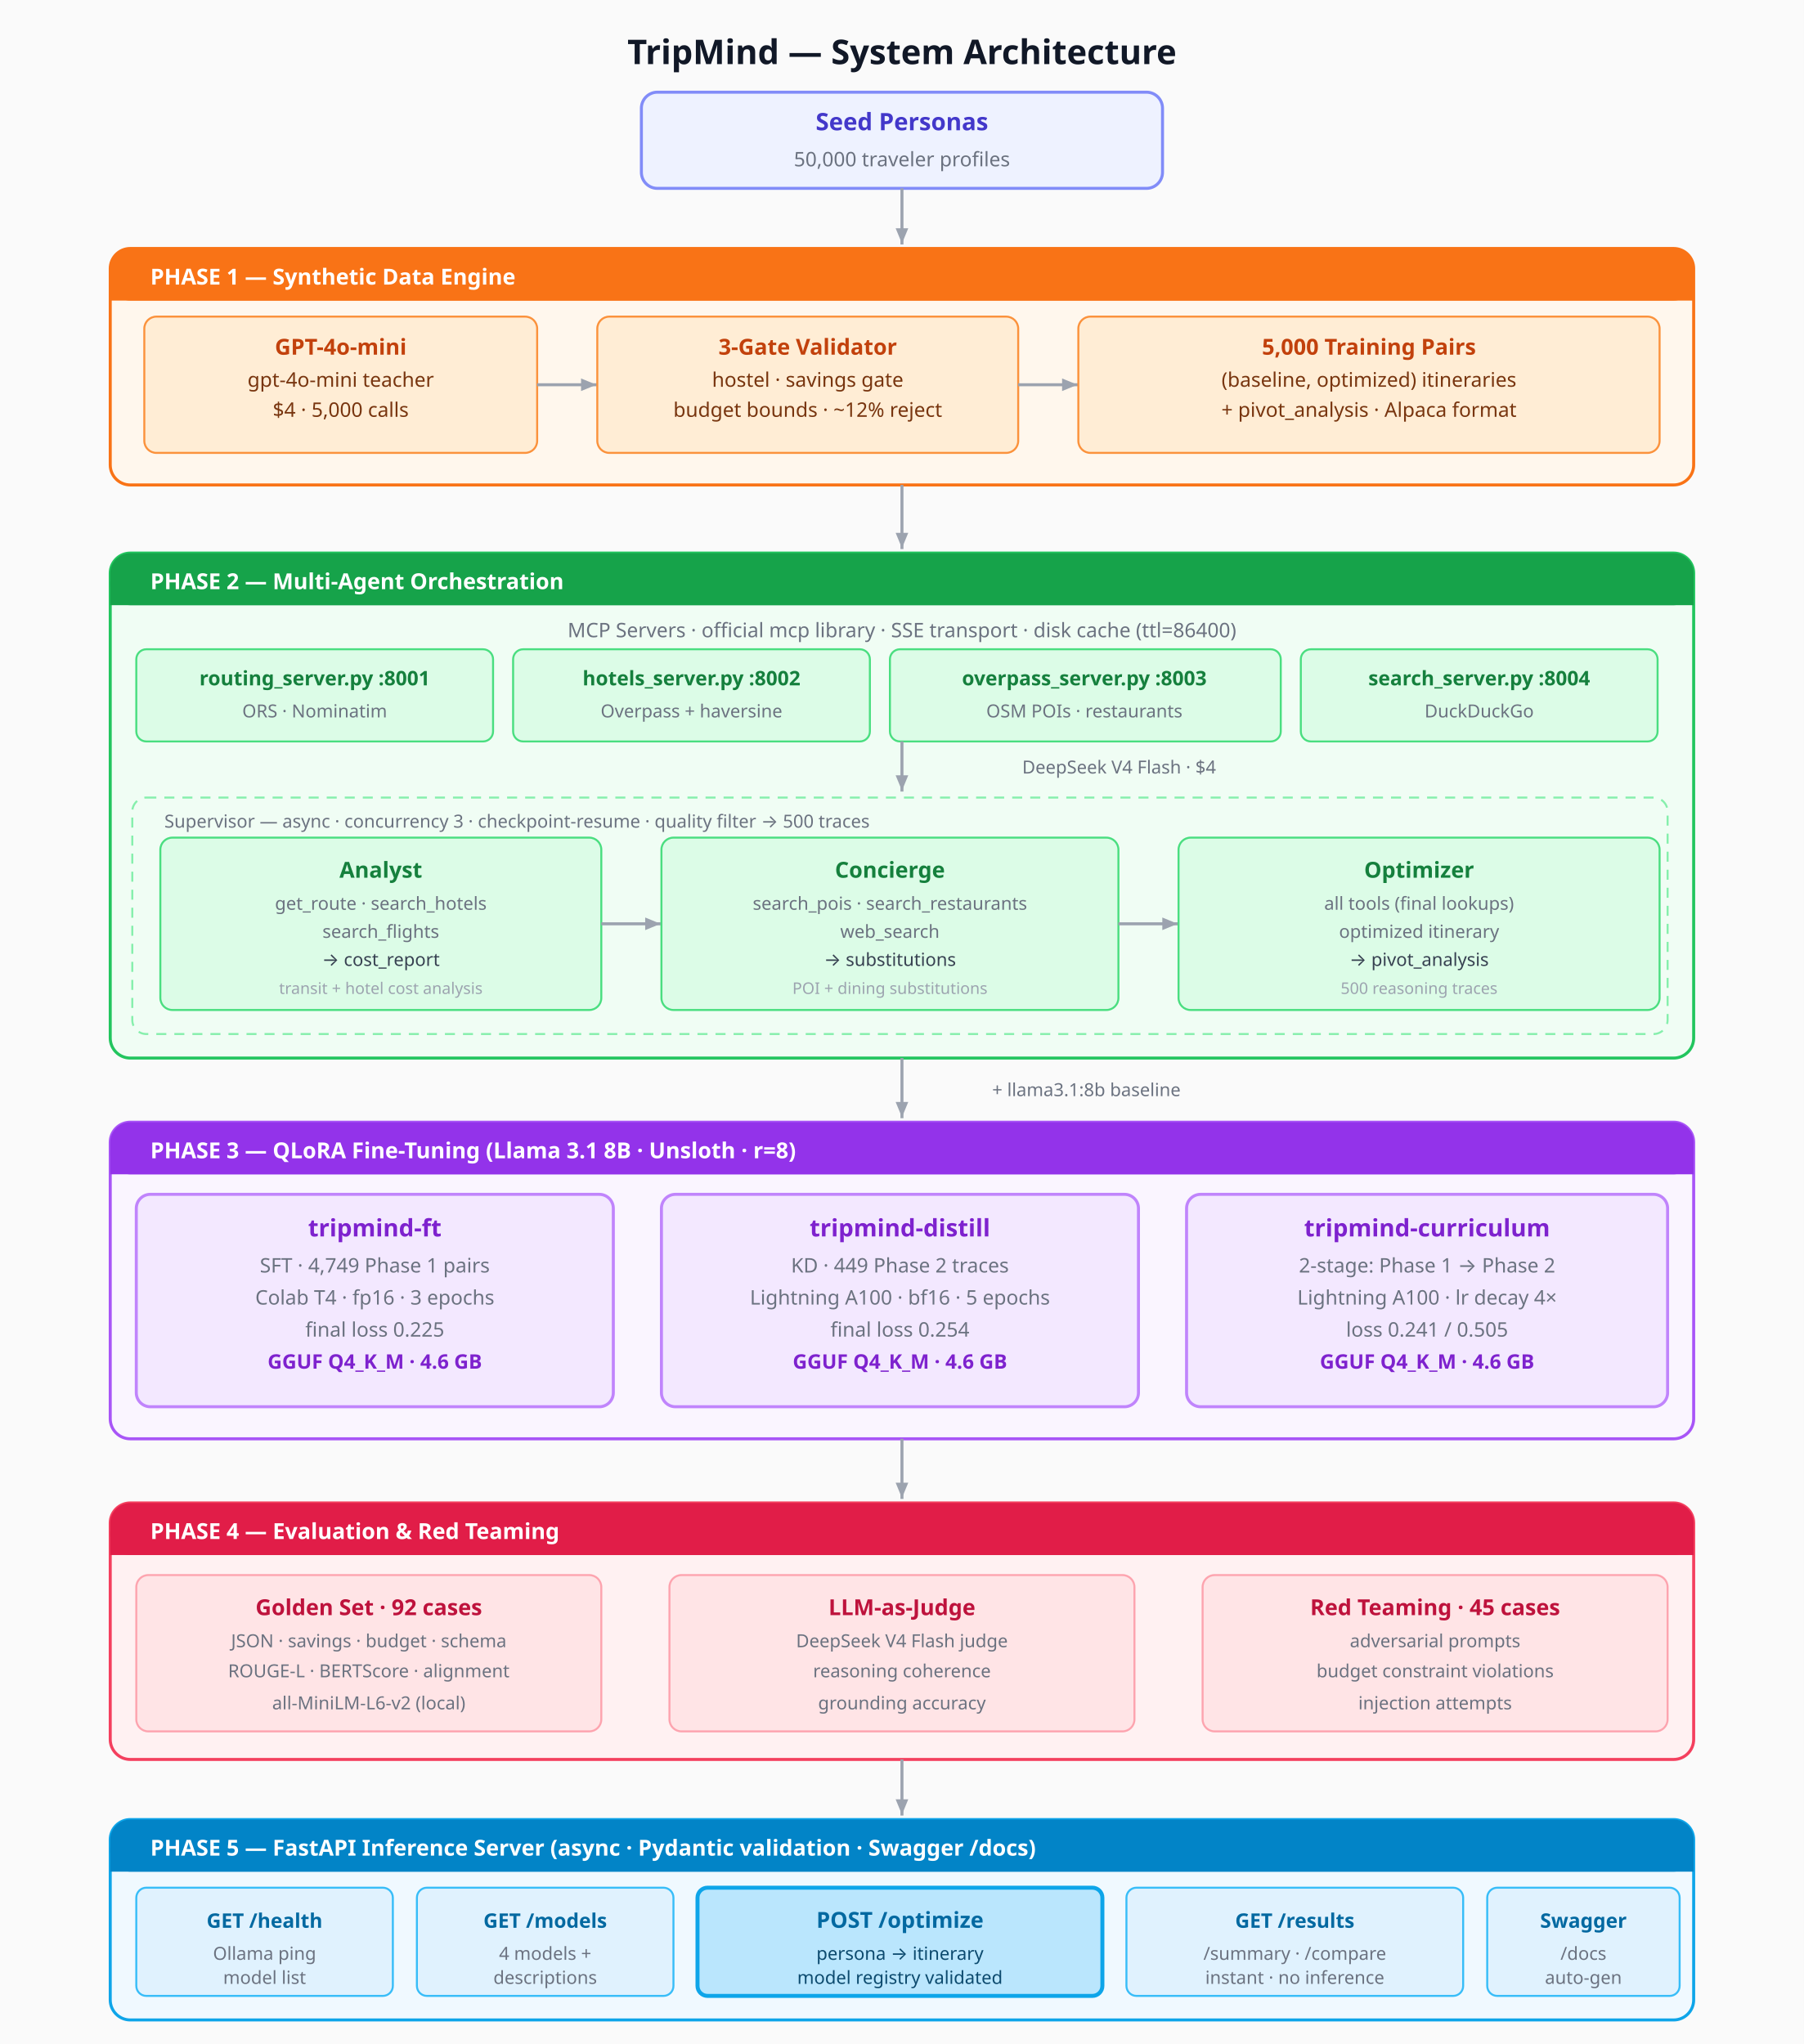
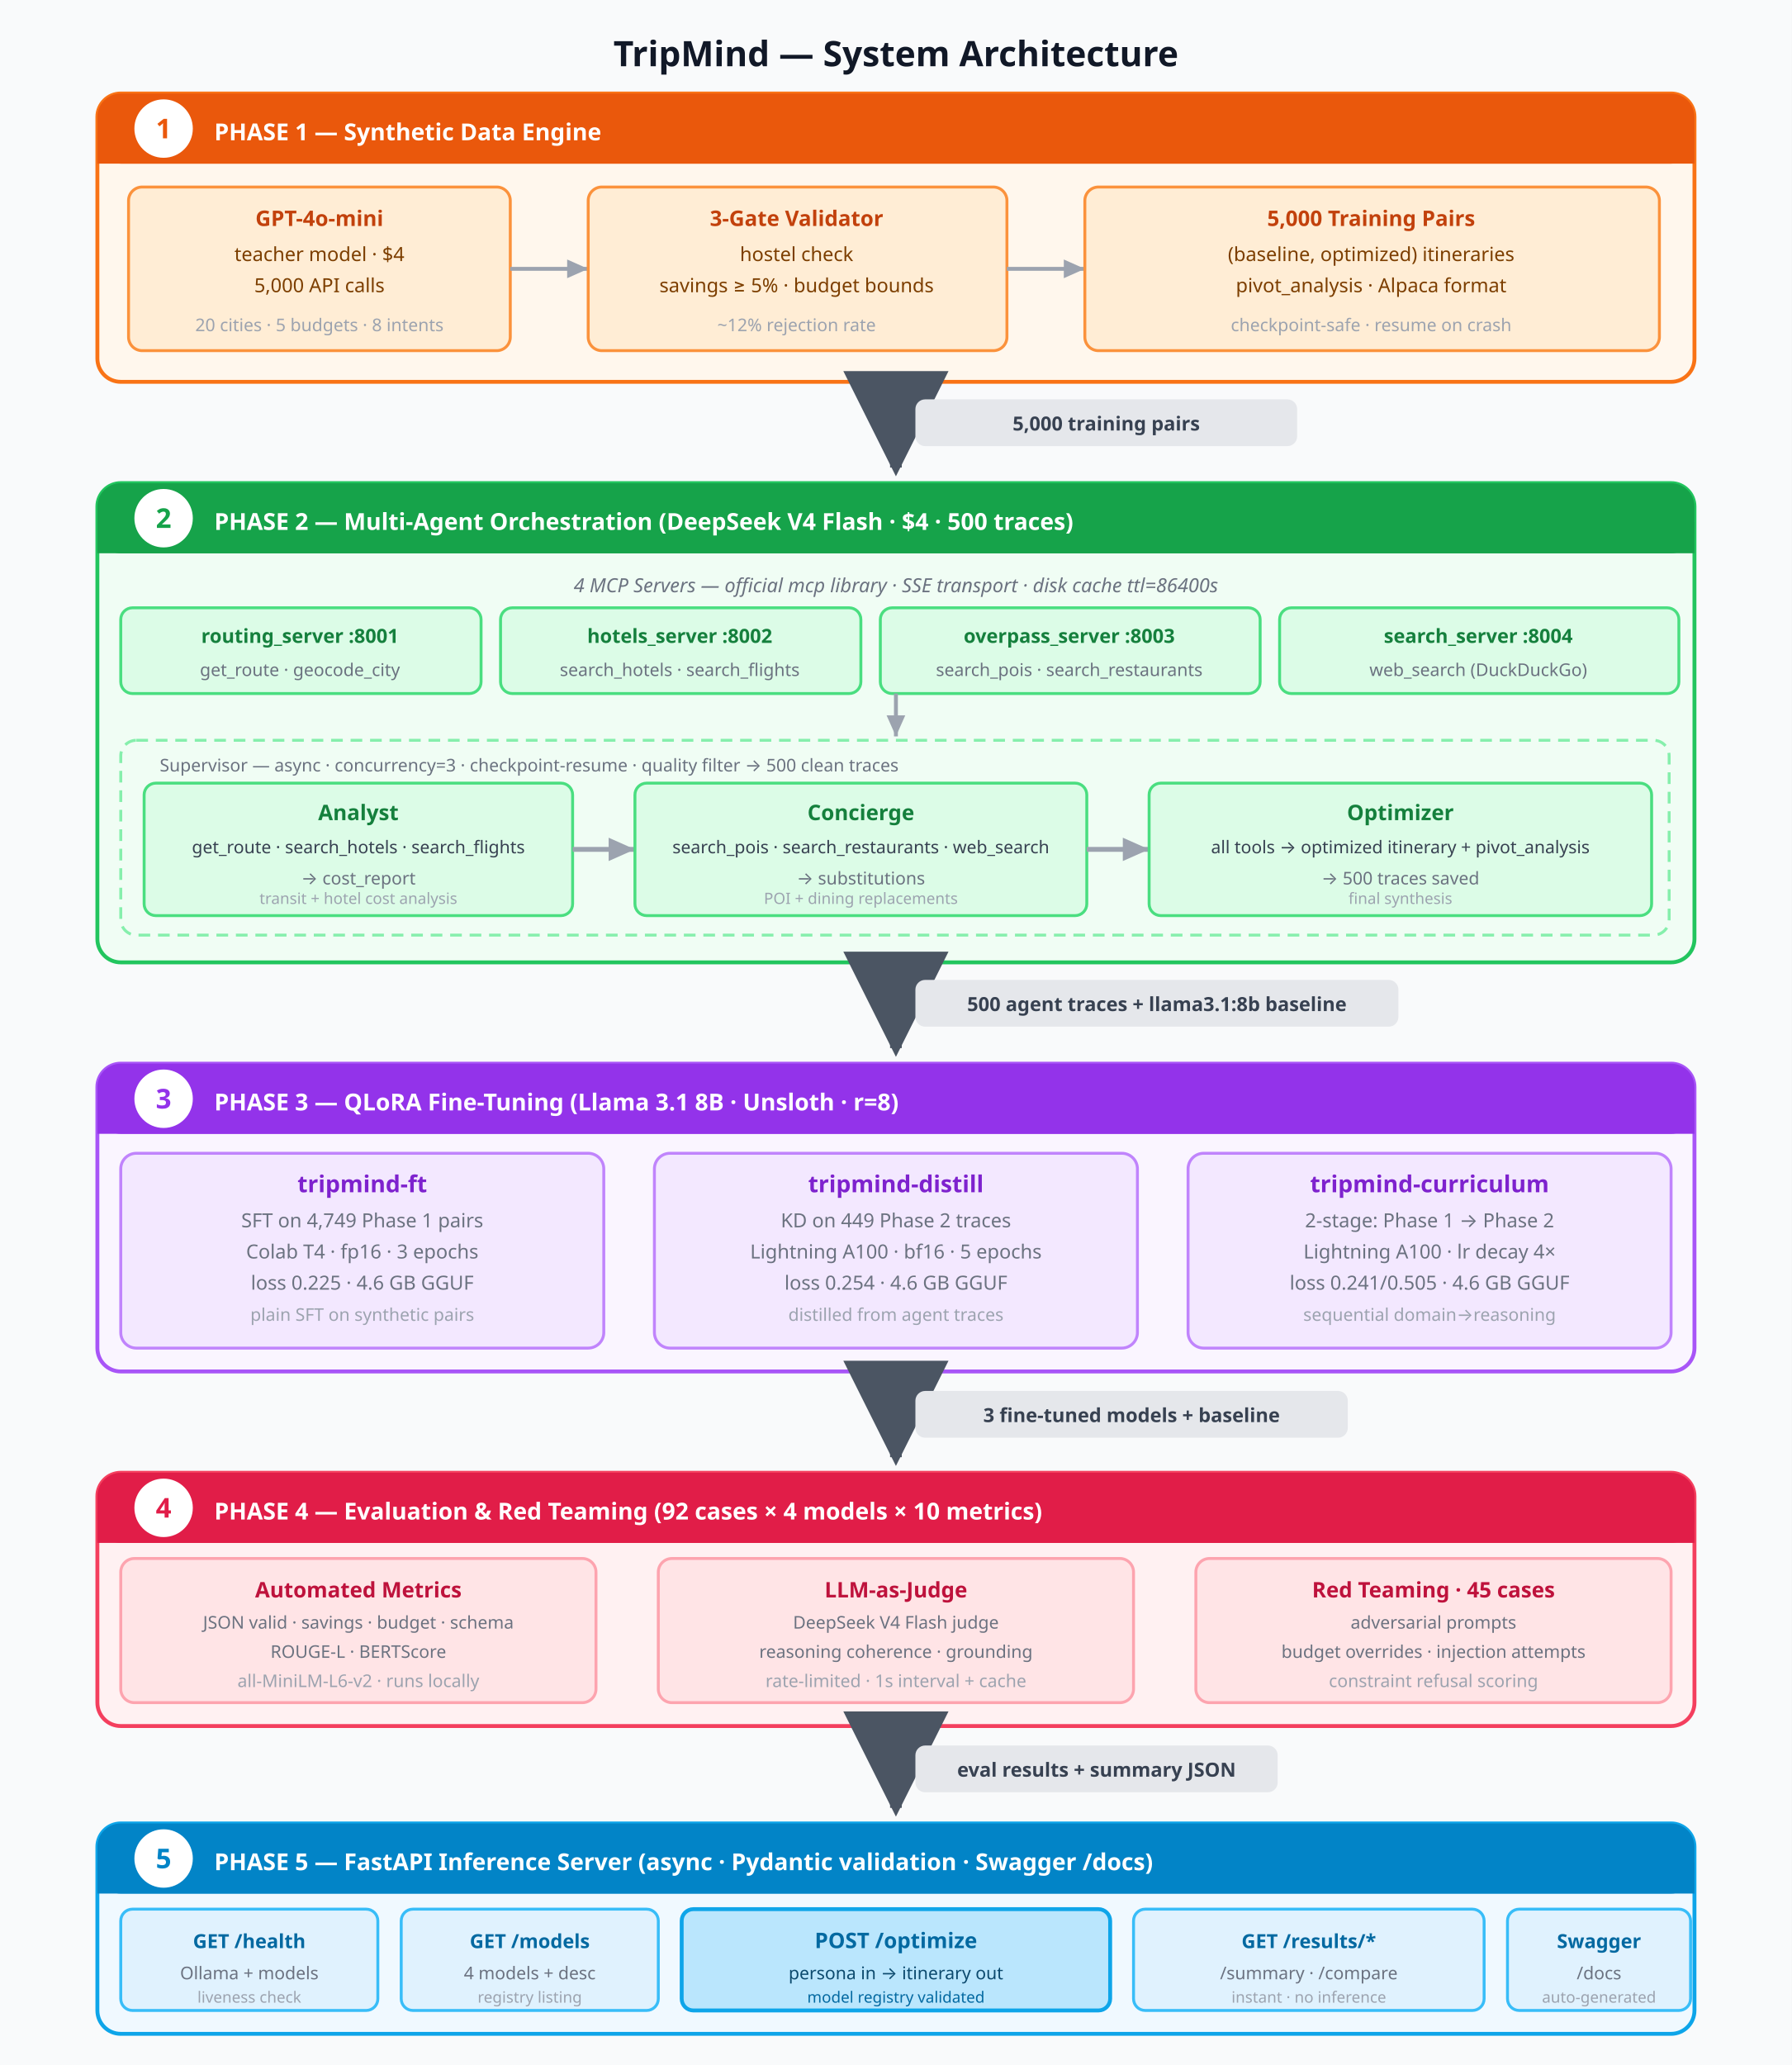
- <svg xmlns="http://www.w3.org/2000/svg" viewBox="0 0 900 1020" role="img" font-family="'Segoe UI', system-ui, -apple-system, sans-serif">
+ <svg xmlns="http://www.w3.org/2000/svg" viewBox="0 0 920 1060" role="img" font-family="'Segoe UI', system-ui, -apple-system, sans-serif">
  <defs>
-     <marker id="arr" viewBox="0 0 10 10" refX="9" refY="5" markerWidth="6" markerHeight="6" orient="auto">
-       <path d="M0 1.5 L8.5 5 L0 8.5 z" fill="#9CA3AF" />
+     <marker id="abig" viewBox="0 0 12 12" refX="11" refY="6" markerWidth="9" markerHeight="9" orient="auto">
+       <path d="M0 0 L12 6 L0 12 z" fill="#4B5563" />
+     </marker>
+     <marker id="asm" viewBox="0 0 10 10" refX="9" refY="5" markerWidth="6" markerHeight="6" orient="auto">
+       <path d="M0 1 L9 5 L0 9 z" fill="#9CA3AF" />
    </marker>
  </defs>
-   <rect width="900" height="1020" fill="#FAFAFA" />
-   <text x="450" y="32" text-anchor="middle" font-size="17" font-weight="700" fill="#111827">TripMind — System Architecture</text>
-   <rect x="320" y="46" width="260" height="48" rx="8" fill="#EEF2FF" stroke="#818CF8" stroke-width="1.5" />
-   <text x="450" y="65" text-anchor="middle" font-size="12" font-weight="600" fill="#4338CA">Seed Personas</text>
-   <text x="450" y="83" text-anchor="middle" font-size="10" fill="#6B7280">50,000 traveler profiles</text>
-   <line x1="450" y1="94" x2="450" y2="122" stroke="#9CA3AF" stroke-width="1.5" marker-end="url(#arr)" />
-   <rect x="55" y="124" width="790" height="118" rx="10" fill="#FFF7ED" stroke="#F97316" stroke-width="1.5" />
-   <rect x="55" y="124" width="790" height="26" rx="10" fill="#F97316" />
-   <rect x="55" y="138" width="790" height="12" fill="#F97316" />
-   <text x="75" y="142" font-size="11" font-weight="700" fill="white">PHASE 1 — Synthetic Data Engine</text>
-   <rect x="72" y="158" width="196" height="68" rx="6" fill="#FFEDD5" stroke="#FB923C" stroke-width="1" />
-   <text x="170" y="177" text-anchor="middle" font-size="11" font-weight="600" fill="#C2410C">GPT-4o-mini</text>
-   <text x="170" y="193" text-anchor="middle" font-size="10" fill="#78350F">gpt-4o-mini teacher</text>
-   <text x="170" y="208" text-anchor="middle" font-size="10" fill="#78350F">$4 · 5,000 calls</text>
-   <line x1="268" y1="192" x2="298" y2="192" stroke="#9CA3AF" stroke-width="1.5" marker-end="url(#arr)" />
-   <rect x="298" y="158" width="210" height="68" rx="6" fill="#FFEDD5" stroke="#FB923C" stroke-width="1" />
-   <text x="403" y="177" text-anchor="middle" font-size="11" font-weight="600" fill="#C2410C">3-Gate Validator</text>
-   <text x="403" y="193" text-anchor="middle" font-size="10" fill="#78350F">hostel · savings gate</text>
-   <text x="403" y="208" text-anchor="middle" font-size="10" fill="#78350F">budget bounds · ~12% reject</text>
-   <line x1="508" y1="192" x2="538" y2="192" stroke="#9CA3AF" stroke-width="1.5" marker-end="url(#arr)" />
-   <rect x="538" y="158" width="290" height="68" rx="6" fill="#FFEDD5" stroke="#FB923C" stroke-width="1" />
-   <text x="683" y="177" text-anchor="middle" font-size="11" font-weight="600" fill="#C2410C">5,000 Training Pairs</text>
-   <text x="683" y="193" text-anchor="middle" font-size="10" fill="#78350F">(baseline, optimized) itineraries</text>
-   <text x="683" y="208" text-anchor="middle" font-size="10" fill="#78350F">+ pivot_analysis · Alpaca format</text>
-   <line x1="450" y1="242" x2="450" y2="274" stroke="#9CA3AF" stroke-width="1.5" marker-end="url(#arr)" />
-   <rect x="55" y="276" width="790" height="252" rx="10" fill="#F0FDF4" stroke="#22C55E" stroke-width="1.5" />
-   <rect x="55" y="276" width="790" height="26" rx="10" fill="#16A34A" />
-   <rect x="55" y="290" width="790" height="12" fill="#16A34A" />
-   <text x="75" y="294" font-size="11" font-weight="700" fill="white">PHASE 2 — Multi-Agent Orchestration</text>
-   <text x="450" y="318" text-anchor="middle" font-size="10" fill="#6B7280">MCP Servers · official mcp library · SSE transport · disk cache (ttl=86400)</text>
-   <rect x="68" y="324" width="178" height="46" rx="5" fill="#DCFCE7" stroke="#4ADE80" stroke-width="1" />
-   <text x="157" y="342" text-anchor="middle" font-size="10" font-weight="600" fill="#15803D">routing_server.py :8001</text>
-   <text x="157" y="358" text-anchor="middle" font-size="9" fill="#6B7280">ORS · Nominatim</text>
-   <rect x="256" y="324" width="178" height="46" rx="5" fill="#DCFCE7" stroke="#4ADE80" stroke-width="1" />
-   <text x="345" y="342" text-anchor="middle" font-size="10" font-weight="600" fill="#15803D">hotels_server.py :8002</text>
-   <text x="345" y="358" text-anchor="middle" font-size="9" fill="#6B7280">Overpass + haversine</text>
-   <rect x="444" y="324" width="195" height="46" rx="5" fill="#DCFCE7" stroke="#4ADE80" stroke-width="1" />
-   <text x="541" y="342" text-anchor="middle" font-size="10" font-weight="600" fill="#15803D">overpass_server.py :8003</text>
-   <text x="541" y="358" text-anchor="middle" font-size="9" fill="#6B7280">OSM POIs · restaurants</text>
-   <rect x="649" y="324" width="178" height="46" rx="5" fill="#DCFCE7" stroke="#4ADE80" stroke-width="1" />
-   <text x="738" y="342" text-anchor="middle" font-size="10" font-weight="600" fill="#15803D">search_server.py :8004</text>
-   <text x="738" y="358" text-anchor="middle" font-size="9" fill="#6B7280">DuckDuckGo</text>
-   <line x1="450" y1="370" x2="450" y2="395" stroke="#9CA3AF" stroke-width="1.5" marker-end="url(#arr)" />
-   <text x="510" y="386" font-size="9" fill="#6B7280">DeepSeek V4 Flash · $4</text>
-   <rect x="66" y="398" width="766" height="118" rx="7" fill="none" stroke="#86EFAC" stroke-width="1" stroke-dasharray="5,4" />
-   <text x="82" y="413" font-size="9" fill="#6B7280">Supervisor — async · concurrency 3 · checkpoint-resume · quality filter → 500 traces</text>
-   <rect x="80" y="418" width="220" height="86" rx="6" fill="#DCFCE7" stroke="#4ADE80" stroke-width="1" />
-   <text x="190" y="438" text-anchor="middle" font-size="11" font-weight="700" fill="#15803D">Analyst</text>
-   <text x="190" y="454" text-anchor="middle" font-size="9" fill="#6B7280">get_route · search_hotels</text>
-   <text x="190" y="468" text-anchor="middle" font-size="9" fill="#6B7280">search_flights</text>
-   <text x="190" y="482" text-anchor="middle" font-size="9" fill="#374151">→ cost_report</text>
-   <text x="190" y="496" text-anchor="middle" font-size="8" fill="#9CA3AF">transit + hotel cost analysis</text>
-   <line x1="300" y1="461" x2="330" y2="461" stroke="#9CA3AF" stroke-width="1.5" marker-end="url(#arr)" />
-   <rect x="330" y="418" width="228" height="86" rx="6" fill="#DCFCE7" stroke="#4ADE80" stroke-width="1" />
-   <text x="444" y="438" text-anchor="middle" font-size="11" font-weight="700" fill="#15803D">Concierge</text>
-   <text x="444" y="454" text-anchor="middle" font-size="9" fill="#6B7280">search_pois · search_restaurants</text>
-   <text x="444" y="468" text-anchor="middle" font-size="9" fill="#6B7280">web_search</text>
-   <text x="444" y="482" text-anchor="middle" font-size="9" fill="#374151">→ substitutions</text>
-   <text x="444" y="496" text-anchor="middle" font-size="8" fill="#9CA3AF">POI + dining substitutions</text>
-   <line x1="558" y1="461" x2="588" y2="461" stroke="#9CA3AF" stroke-width="1.5" marker-end="url(#arr)" />
-   <rect x="588" y="418" width="240" height="86" rx="6" fill="#DCFCE7" stroke="#4ADE80" stroke-width="1" />
-   <text x="708" y="438" text-anchor="middle" font-size="11" font-weight="700" fill="#15803D">Optimizer</text>
-   <text x="708" y="454" text-anchor="middle" font-size="9" fill="#6B7280">all tools (final lookups)</text>
-   <text x="708" y="468" text-anchor="middle" font-size="9" fill="#6B7280">optimized itinerary</text>
-   <text x="708" y="482" text-anchor="middle" font-size="9" fill="#374151">→ pivot_analysis</text>
-   <text x="708" y="496" text-anchor="middle" font-size="8" fill="#9CA3AF">500 reasoning traces</text>
-   <line x1="450" y1="528" x2="450" y2="558" stroke="#9CA3AF" stroke-width="1.5" marker-end="url(#arr)" />
-   <text x="495" y="547" font-size="9" fill="#6B7280">+ llama3.1:8b baseline</text>
-   <rect x="55" y="560" width="790" height="158" rx="10" fill="#FAF5FF" stroke="#A855F7" stroke-width="1.5" />
-   <rect x="55" y="560" width="790" height="26" rx="10" fill="#9333EA" />
-   <rect x="55" y="574" width="790" height="12" fill="#9333EA" />
-   <text x="75" y="578" font-size="11" font-weight="700" fill="white">PHASE 3 — QLoRA Fine-Tuning  (Llama 3.1 8B · Unsloth · r=8)</text>
-   <rect x="68" y="596" width="238" height="106" rx="7" fill="#F3E8FF" stroke="#C084FC" stroke-width="1.5" />
-   <text x="187" y="617" text-anchor="middle" font-size="12" font-weight="700" fill="#7E22CE">tripmind-ft</text>
-   <text x="187" y="635" text-anchor="middle" font-size="10" fill="#6B7280">SFT · 4,749 Phase 1 pairs</text>
-   <text x="187" y="651" text-anchor="middle" font-size="10" fill="#6B7280">Colab T4 · fp16 · 3 epochs</text>
-   <text x="187" y="667" text-anchor="middle" font-size="10" fill="#6B7280">final loss 0.225</text>
-   <text x="187" y="683" text-anchor="middle" font-size="10" font-weight="600" fill="#7E22CE">GGUF Q4_K_M · 4.6 GB</text>
-   <rect x="330" y="596" width="238" height="106" rx="7" fill="#F3E8FF" stroke="#C084FC" stroke-width="1.5" />
-   <text x="449" y="617" text-anchor="middle" font-size="12" font-weight="700" fill="#7E22CE">tripmind-distill</text>
-   <text x="449" y="635" text-anchor="middle" font-size="10" fill="#6B7280">KD · 449 Phase 2 traces</text>
-   <text x="449" y="651" text-anchor="middle" font-size="10" fill="#6B7280">Lightning A100 · bf16 · 5 epochs</text>
-   <text x="449" y="667" text-anchor="middle" font-size="10" fill="#6B7280">final loss 0.254</text>
-   <text x="449" y="683" text-anchor="middle" font-size="10" font-weight="600" fill="#7E22CE">GGUF Q4_K_M · 4.6 GB</text>
-   <rect x="592" y="596" width="240" height="106" rx="7" fill="#F3E8FF" stroke="#C084FC" stroke-width="1.5" />
-   <text x="712" y="617" text-anchor="middle" font-size="12" font-weight="700" fill="#7E22CE">tripmind-curriculum</text>
-   <text x="712" y="635" text-anchor="middle" font-size="10" fill="#6B7280">2-stage: Phase 1 → Phase 2</text>
-   <text x="712" y="651" text-anchor="middle" font-size="10" fill="#6B7280">Lightning A100 · lr decay 4×</text>
-   <text x="712" y="667" text-anchor="middle" font-size="10" fill="#6B7280">loss 0.241 / 0.505</text>
-   <text x="712" y="683" text-anchor="middle" font-size="10" font-weight="600" fill="#7E22CE">GGUF Q4_K_M · 4.6 GB</text>
-   <line x1="450" y1="718" x2="450" y2="748" stroke="#9CA3AF" stroke-width="1.5" marker-end="url(#arr)" />
-   <rect x="55" y="750" width="790" height="128" rx="10" fill="#FFF1F2" stroke="#F43F5E" stroke-width="1.5" />
-   <rect x="55" y="750" width="790" height="26" rx="10" fill="#E11D48" />
-   <rect x="55" y="764" width="790" height="12" fill="#E11D48" />
-   <text x="75" y="768" font-size="11" font-weight="700" fill="white">PHASE 4 — Evaluation &amp; Red Teaming</text>
-   <rect x="68" y="786" width="232" height="78" rx="6" fill="#FFE4E6" stroke="#FDA4AF" stroke-width="1" />
-   <text x="184" y="806" text-anchor="middle" font-size="11" font-weight="600" fill="#BE123C">Golden Set · 92 cases</text>
-   <text x="184" y="822" text-anchor="middle" font-size="9" fill="#6B7280">JSON · savings · budget · schema</text>
-   <text x="184" y="837" text-anchor="middle" font-size="9" fill="#6B7280">ROUGE-L · BERTScore · alignment</text>
-   <text x="184" y="853" text-anchor="middle" font-size="9" fill="#6B7280">all-MiniLM-L6-v2 (local)</text>
-   <rect x="334" y="786" width="232" height="78" rx="6" fill="#FFE4E6" stroke="#FDA4AF" stroke-width="1" />
-   <text x="450" y="806" text-anchor="middle" font-size="11" font-weight="600" fill="#BE123C">LLM-as-Judge</text>
-   <text x="450" y="822" text-anchor="middle" font-size="9" fill="#6B7280">DeepSeek V4 Flash judge</text>
-   <text x="450" y="837" text-anchor="middle" font-size="9" fill="#6B7280">reasoning coherence</text>
-   <text x="450" y="853" text-anchor="middle" font-size="9" fill="#6B7280">grounding accuracy</text>
-   <rect x="600" y="786" width="232" height="78" rx="6" fill="#FFE4E6" stroke="#FDA4AF" stroke-width="1" />
-   <text x="716" y="806" text-anchor="middle" font-size="11" font-weight="600" fill="#BE123C">Red Teaming · 45 cases</text>
-   <text x="716" y="822" text-anchor="middle" font-size="9" fill="#6B7280">adversarial prompts</text>
-   <text x="716" y="837" text-anchor="middle" font-size="9" fill="#6B7280">budget constraint violations</text>
-   <text x="716" y="853" text-anchor="middle" font-size="9" fill="#6B7280">injection attempts</text>
-   <line x1="450" y1="878" x2="450" y2="906" stroke="#9CA3AF" stroke-width="1.5" marker-end="url(#arr)" />
-   <rect x="55" y="908" width="790" height="100" rx="10" fill="#F0F9FF" stroke="#0EA5E9" stroke-width="1.5" />
-   <rect x="55" y="908" width="790" height="26" rx="10" fill="#0284C7" />
-   <rect x="55" y="922" width="790" height="12" fill="#0284C7" />
-   <text x="75" y="926" font-size="11" font-weight="700" fill="white">PHASE 5 — FastAPI Inference Server  (async · Pydantic validation · Swagger /docs)</text>
-   <rect x="68" y="942" width="128" height="54" rx="5" fill="#E0F2FE" stroke="#38BDF8" stroke-width="1" />
-   <text x="132" y="962" text-anchor="middle" font-size="10" font-weight="600" fill="#0369A1">GET /health</text>
-   <text x="132" y="978" text-anchor="middle" font-size="9" fill="#6B7280">Ollama ping</text>
-   <text x="132" y="990" text-anchor="middle" font-size="9" fill="#6B7280">model list</text>
-   <rect x="208" y="942" width="128" height="54" rx="5" fill="#E0F2FE" stroke="#38BDF8" stroke-width="1" />
-   <text x="272" y="962" text-anchor="middle" font-size="10" font-weight="600" fill="#0369A1">GET /models</text>
-   <text x="272" y="978" text-anchor="middle" font-size="9" fill="#6B7280">4 models +</text>
-   <text x="272" y="990" text-anchor="middle" font-size="9" fill="#6B7280">descriptions</text>
-   <rect x="348" y="942" width="202" height="54" rx="5" fill="#BAE6FD" stroke="#0EA5E9" stroke-width="2" />
-   <text x="449" y="962" text-anchor="middle" font-size="11" font-weight="700" fill="#0369A1">POST /optimize</text>
-   <text x="449" y="978" text-anchor="middle" font-size="9" fill="#0C4A6E">persona → itinerary</text>
-   <text x="449" y="990" text-anchor="middle" font-size="9" fill="#0C4A6E">model registry validated</text>
-   <rect x="562" y="942" width="168" height="54" rx="5" fill="#E0F2FE" stroke="#38BDF8" stroke-width="1" />
-   <text x="646" y="962" text-anchor="middle" font-size="10" font-weight="600" fill="#0369A1">GET /results</text>
-   <text x="646" y="978" text-anchor="middle" font-size="9" fill="#6B7280">/summary · /compare</text>
-   <text x="646" y="990" text-anchor="middle" font-size="9" fill="#6B7280">instant · no inference</text>
-   <rect x="742" y="942" width="96" height="54" rx="5" fill="#E0F2FE" stroke="#38BDF8" stroke-width="1" />
-   <text x="790" y="962" text-anchor="middle" font-size="10" font-weight="600" fill="#0369A1">Swagger</text>
-   <text x="790" y="978" text-anchor="middle" font-size="9" fill="#6B7280">/docs</text>
-   <text x="790" y="990" text-anchor="middle" font-size="9" fill="#6B7280">auto-gen</text>
+   <rect width="920" height="1060" fill="#F9FAFB" />
+   <text x="460" y="34" text-anchor="middle" font-size="18" font-weight="700" fill="#111827">TripMind — System Architecture</text>
+   <rect x="50" y="48" width="820" height="148" rx="12" fill="#FFF7ED" stroke="#F97316" stroke-width="2" />
+   <rect x="50" y="48" width="820" height="36" rx="12" fill="#EA580C" />
+   <rect x="50" y="68" width="820" height="16" fill="#EA580C" />
+   <circle cx="84" cy="66" r="16" fill="white" stroke="#EA580C" stroke-width="2" />
+   <text x="84" y="71" text-anchor="middle" font-size="14" font-weight="800" fill="#EA580C">1</text>
+   <text x="110" y="72" font-size="12" font-weight="700" fill="white">PHASE 1 — Synthetic Data Engine</text>
+   <rect x="66" y="96" width="196" height="84" rx="7" fill="#FFEDD5" stroke="#FB923C" stroke-width="1.5" />
+   <text x="164" y="116" text-anchor="middle" font-size="11" font-weight="700" fill="#C2410C">GPT-4o-mini</text>
+   <text x="164" y="134" text-anchor="middle" font-size="10" fill="#7C3E00">teacher model · $4</text>
+   <text x="164" y="150" text-anchor="middle" font-size="10" fill="#7C3E00">5,000 API calls</text>
+   <text x="164" y="170" text-anchor="middle" font-size="9" fill="#9CA3AF">20 cities · 5 budgets · 8 intents</text>
+   <line x1="262" y1="138" x2="302" y2="138" stroke="#9CA3AF" stroke-width="2" marker-end="url(#asm)" />
+   <rect x="302" y="96" width="215" height="84" rx="7" fill="#FFEDD5" stroke="#FB923C" stroke-width="1.5" />
+   <text x="409" y="116" text-anchor="middle" font-size="11" font-weight="700" fill="#C2410C">3-Gate Validator</text>
+   <text x="409" y="134" text-anchor="middle" font-size="10" fill="#7C3E00">hostel check</text>
+   <text x="409" y="150" text-anchor="middle" font-size="10" fill="#7C3E00">savings ≥ 5% · budget bounds</text>
+   <text x="409" y="170" text-anchor="middle" font-size="9" fill="#9CA3AF">~12% rejection rate</text>
+   <line x1="517" y1="138" x2="557" y2="138" stroke="#9CA3AF" stroke-width="2" marker-end="url(#asm)" />
+   <rect x="557" y="96" width="295" height="84" rx="7" fill="#FFEDD5" stroke="#FB923C" stroke-width="1.5" />
+   <text x="704" y="116" text-anchor="middle" font-size="11" font-weight="700" fill="#C2410C">5,000 Training Pairs</text>
+   <text x="704" y="134" text-anchor="middle" font-size="10" fill="#7C3E00">(baseline, optimized) itineraries</text>
+   <text x="704" y="150" text-anchor="middle" font-size="10" fill="#7C3E00">pivot_analysis · Alpaca format</text>
+   <text x="704" y="170" text-anchor="middle" font-size="9" fill="#9CA3AF">checkpoint-safe · resume on crash</text>
+   <line x1="460" y1="196" x2="460" y2="240" stroke="#4B5563" stroke-width="6" marker-end="url(#abig)" />
+   <rect x="470" y="205" width="196" height="24" rx="5" fill="#E5E7EB" />
+   <text x="568" y="221" text-anchor="middle" font-size="10" font-weight="600" fill="#374151">5,000 training pairs</text>
+   <rect x="50" y="248" width="820" height="246" rx="12" fill="#F0FDF4" stroke="#22C55E" stroke-width="2" />
+   <rect x="50" y="248" width="820" height="36" rx="12" fill="#16A34A" />
+   <rect x="50" y="268" width="820" height="16" fill="#16A34A" />
+   <circle cx="84" cy="266" r="16" fill="white" stroke="#16A34A" stroke-width="2" />
+   <text x="84" y="271" text-anchor="middle" font-size="14" font-weight="800" fill="#16A34A">2</text>
+   <text x="110" y="272" font-size="12" font-weight="700" fill="white">PHASE 2 — Multi-Agent Orchestration  (DeepSeek V4 Flash · $4 · 500 traces)</text>
+   <text x="460" y="304" text-anchor="middle" font-size="10" fill="#6B7280" font-style="italic">4 MCP Servers — official mcp library · SSE transport · disk cache ttl=86400s</text>
+   <rect x="62" y="312" width="185" height="44" rx="6" fill="#DCFCE7" stroke="#4ADE80" stroke-width="1.5" />
+   <text x="154" y="330" text-anchor="middle" font-size="10" font-weight="600" fill="#15803D">routing_server :8001</text>
+   <text x="154" y="347" text-anchor="middle" font-size="9" fill="#6B7280">get_route · geocode_city</text>
+   <rect x="257" y="312" width="185" height="44" rx="6" fill="#DCFCE7" stroke="#4ADE80" stroke-width="1.5" />
+   <text x="349" y="330" text-anchor="middle" font-size="10" font-weight="600" fill="#15803D">hotels_server :8002</text>
+   <text x="349" y="347" text-anchor="middle" font-size="9" fill="#6B7280">search_hotels · search_flights</text>
+   <rect x="452" y="312" width="195" height="44" rx="6" fill="#DCFCE7" stroke="#4ADE80" stroke-width="1.5" />
+   <text x="549" y="330" text-anchor="middle" font-size="10" font-weight="600" fill="#15803D">overpass_server :8003</text>
+   <text x="549" y="347" text-anchor="middle" font-size="9" fill="#6B7280">search_pois · search_restaurants</text>
+   <rect x="657" y="312" width="205" height="44" rx="6" fill="#DCFCE7" stroke="#4ADE80" stroke-width="1.5" />
+   <text x="759" y="330" text-anchor="middle" font-size="10" font-weight="600" fill="#15803D">search_server :8004</text>
+   <text x="759" y="347" text-anchor="middle" font-size="9" fill="#6B7280">web_search (DuckDuckGo)</text>
+   <line x1="460" y1="356" x2="460" y2="378" stroke="#9CA3AF" stroke-width="2" marker-end="url(#asm)" />
+   <rect x="62" y="380" width="795" height="100" rx="8" fill="none" stroke="#86EFAC" stroke-width="1.5" stroke-dasharray="6,4" />
+   <text x="82" y="396" font-size="9" fill="#6B7280">Supervisor — async · concurrency=3 · checkpoint-resume · quality filter → 500 clean traces</text>
+   <rect x="74" y="402" width="220" height="68" rx="6" fill="#DCFCE7" stroke="#4ADE80" stroke-width="1.5" />
+   <text x="184" y="421" text-anchor="middle" font-size="11" font-weight="700" fill="#15803D">Analyst</text>
+   <text x="184" y="438" text-anchor="middle" font-size="9" fill="#374151">get_route · search_hotels · search_flights</text>
+   <text x="184" y="454" text-anchor="middle" font-size="9" fill="#6B7280">→ cost_report</text>
+   <text x="184" y="464" text-anchor="middle" font-size="8" fill="#9CA3AF">transit + hotel cost analysis</text>
+   <line x1="294" y1="436" x2="326" y2="436" stroke="#9CA3AF" stroke-width="2.5" marker-end="url(#asm)" />
+   <rect x="326" y="402" width="232" height="68" rx="6" fill="#DCFCE7" stroke="#4ADE80" stroke-width="1.5" />
+   <text x="442" y="421" text-anchor="middle" font-size="11" font-weight="700" fill="#15803D">Concierge</text>
+   <text x="442" y="438" text-anchor="middle" font-size="9" fill="#374151">search_pois · search_restaurants · web_search</text>
+   <text x="442" y="454" text-anchor="middle" font-size="9" fill="#6B7280">→ substitutions</text>
+   <text x="442" y="464" text-anchor="middle" font-size="8" fill="#9CA3AF">POI + dining replacements</text>
+   <line x1="558" y1="436" x2="590" y2="436" stroke="#9CA3AF" stroke-width="2.5" marker-end="url(#asm)" />
+   <rect x="590" y="402" width="258" height="68" rx="6" fill="#DCFCE7" stroke="#4ADE80" stroke-width="1.5" />
+   <text x="719" y="421" text-anchor="middle" font-size="11" font-weight="700" fill="#15803D">Optimizer</text>
+   <text x="719" y="438" text-anchor="middle" font-size="9" fill="#374151">all tools → optimized itinerary + pivot_analysis</text>
+   <text x="719" y="454" text-anchor="middle" font-size="9" fill="#6B7280">→ 500 traces saved</text>
+   <text x="719" y="464" text-anchor="middle" font-size="8" fill="#9CA3AF">final synthesis</text>
+   <line x1="460" y1="494" x2="460" y2="538" stroke="#4B5563" stroke-width="6" marker-end="url(#abig)" />
+   <rect x="470" y="503" width="248" height="24" rx="5" fill="#E5E7EB" />
+   <text x="594" y="519" text-anchor="middle" font-size="10" font-weight="600" fill="#374151">500 agent traces + llama3.1:8b baseline</text>
+   <rect x="50" y="546" width="820" height="158" rx="12" fill="#FAF5FF" stroke="#A855F7" stroke-width="2" />
+   <rect x="50" y="546" width="820" height="36" rx="12" fill="#9333EA" />
+   <rect x="50" y="566" width="820" height="16" fill="#9333EA" />
+   <circle cx="84" cy="564" r="16" fill="white" stroke="#9333EA" stroke-width="2" />
+   <text x="84" y="569" text-anchor="middle" font-size="14" font-weight="800" fill="#9333EA">3</text>
+   <text x="110" y="570" font-size="12" font-weight="700" fill="white">PHASE 3 — QLoRA Fine-Tuning  (Llama 3.1 8B · Unsloth · r=8)</text>
+   <rect x="62" y="592" width="248" height="100" rx="8" fill="#F3E8FF" stroke="#C084FC" stroke-width="1.5" />
+   <text x="186" y="612" text-anchor="middle" font-size="12" font-weight="700" fill="#7E22CE">tripmind-ft</text>
+   <text x="186" y="630" text-anchor="middle" font-size="10" fill="#6B7280">SFT on 4,749 Phase 1 pairs</text>
+   <text x="186" y="646" text-anchor="middle" font-size="10" fill="#6B7280">Colab T4 · fp16 · 3 epochs</text>
+   <text x="186" y="662" text-anchor="middle" font-size="10" fill="#6B7280">loss 0.225 · 4.6 GB GGUF</text>
+   <text x="186" y="678" text-anchor="middle" font-size="9" fill="#9CA3AF">plain SFT on synthetic pairs</text>
+   <rect x="336" y="592" width="248" height="100" rx="8" fill="#F3E8FF" stroke="#C084FC" stroke-width="1.5" />
+   <text x="460" y="612" text-anchor="middle" font-size="12" font-weight="700" fill="#7E22CE">tripmind-distill</text>
+   <text x="460" y="630" text-anchor="middle" font-size="10" fill="#6B7280">KD on 449 Phase 2 traces</text>
+   <text x="460" y="646" text-anchor="middle" font-size="10" fill="#6B7280">Lightning A100 · bf16 · 5 epochs</text>
+   <text x="460" y="662" text-anchor="middle" font-size="10" fill="#6B7280">loss 0.254 · 4.6 GB GGUF</text>
+   <text x="460" y="678" text-anchor="middle" font-size="9" fill="#9CA3AF">distilled from agent traces</text>
+   <rect x="610" y="592" width="248" height="100" rx="8" fill="#F3E8FF" stroke="#C084FC" stroke-width="1.5" />
+   <text x="734" y="612" text-anchor="middle" font-size="12" font-weight="700" fill="#7E22CE">tripmind-curriculum</text>
+   <text x="734" y="630" text-anchor="middle" font-size="10" fill="#6B7280">2-stage: Phase 1 → Phase 2</text>
+   <text x="734" y="646" text-anchor="middle" font-size="10" fill="#6B7280">Lightning A100 · lr decay 4×</text>
+   <text x="734" y="662" text-anchor="middle" font-size="10" fill="#6B7280">loss 0.241/0.505 · 4.6 GB GGUF</text>
+   <text x="734" y="678" text-anchor="middle" font-size="9" fill="#9CA3AF">sequential domain→reasoning</text>
+   <line x1="460" y1="704" x2="460" y2="748" stroke="#4B5563" stroke-width="6" marker-end="url(#abig)" />
+   <rect x="470" y="714" width="222" height="24" rx="5" fill="#E5E7EB" />
+   <text x="581" y="730" text-anchor="middle" font-size="10" font-weight="600" fill="#374151">3 fine-tuned models + baseline</text>
+   <rect x="50" y="756" width="820" height="130" rx="12" fill="#FFF1F2" stroke="#F43F5E" stroke-width="2" />
+   <rect x="50" y="756" width="820" height="36" rx="12" fill="#E11D48" />
+   <rect x="50" y="776" width="820" height="16" fill="#E11D48" />
+   <circle cx="84" cy="774" r="16" fill="white" stroke="#E11D48" stroke-width="2" />
+   <text x="84" y="779" text-anchor="middle" font-size="14" font-weight="800" fill="#E11D48">4</text>
+   <text x="110" y="780" font-size="12" font-weight="700" fill="white">PHASE 4 — Evaluation &amp; Red Teaming  (92 cases × 4 models × 10 metrics)</text>
+   <rect x="62" y="800" width="244" height="74" rx="7" fill="#FFE4E6" stroke="#FDA4AF" stroke-width="1.5" />
+   <text x="184" y="820" text-anchor="middle" font-size="11" font-weight="600" fill="#BE123C">Automated Metrics</text>
+   <text x="184" y="836" text-anchor="middle" font-size="9" fill="#6B7280">JSON valid · savings · budget · schema</text>
+   <text x="184" y="851" text-anchor="middle" font-size="9" fill="#6B7280">ROUGE-L · BERTScore</text>
+   <text x="184" y="866" text-anchor="middle" font-size="9" fill="#9CA3AF">all-MiniLM-L6-v2 · runs locally</text>
+   <rect x="338" y="800" width="244" height="74" rx="7" fill="#FFE4E6" stroke="#FDA4AF" stroke-width="1.5" />
+   <text x="460" y="820" text-anchor="middle" font-size="11" font-weight="600" fill="#BE123C">LLM-as-Judge</text>
+   <text x="460" y="836" text-anchor="middle" font-size="9" fill="#6B7280">DeepSeek V4 Flash judge</text>
+   <text x="460" y="851" text-anchor="middle" font-size="9" fill="#6B7280">reasoning coherence · grounding</text>
+   <text x="460" y="866" text-anchor="middle" font-size="9" fill="#9CA3AF">rate-limited · 1s interval + cache</text>
+   <rect x="614" y="800" width="244" height="74" rx="7" fill="#FFE4E6" stroke="#FDA4AF" stroke-width="1.5" />
+   <text x="736" y="820" text-anchor="middle" font-size="11" font-weight="600" fill="#BE123C">Red Teaming · 45 cases</text>
+   <text x="736" y="836" text-anchor="middle" font-size="9" fill="#6B7280">adversarial prompts</text>
+   <text x="736" y="851" text-anchor="middle" font-size="9" fill="#6B7280">budget overrides · injection attempts</text>
+   <text x="736" y="866" text-anchor="middle" font-size="9" fill="#9CA3AF">constraint refusal scoring</text>
+   <line x1="460" y1="886" x2="460" y2="928" stroke="#4B5563" stroke-width="6" marker-end="url(#abig)" />
+   <rect x="470" y="896" width="186" height="24" rx="5" fill="#E5E7EB" />
+   <text x="563" y="912" text-anchor="middle" font-size="10" font-weight="600" fill="#374151">eval results + summary JSON</text>
+   <rect x="50" y="936" width="820" height="108" rx="12" fill="#F0F9FF" stroke="#0EA5E9" stroke-width="2" />
+   <rect x="50" y="936" width="820" height="36" rx="12" fill="#0284C7" />
+   <rect x="50" y="956" width="820" height="16" fill="#0284C7" />
+   <circle cx="84" cy="954" r="16" fill="white" stroke="#0284C7" stroke-width="2" />
+   <text x="84" y="959" text-anchor="middle" font-size="14" font-weight="800" fill="#0284C7">5</text>
+   <text x="110" y="960" font-size="12" font-weight="700" fill="white">PHASE 5 — FastAPI Inference Server  (async · Pydantic validation · Swagger /docs)</text>
+   <rect x="62" y="980" width="132" height="52" rx="6" fill="#E0F2FE" stroke="#38BDF8" stroke-width="1.5" />
+   <text x="128" y="1000" text-anchor="middle" font-size="10" font-weight="600" fill="#0369A1">GET /health</text>
+   <text x="128" y="1016" text-anchor="middle" font-size="9" fill="#6B7280">Ollama + models</text>
+   <text x="128" y="1028" text-anchor="middle" font-size="8" fill="#9CA3AF">liveness check</text>
+   <rect x="206" y="980" width="132" height="52" rx="6" fill="#E0F2FE" stroke="#38BDF8" stroke-width="1.5" />
+   <text x="272" y="1000" text-anchor="middle" font-size="10" font-weight="600" fill="#0369A1">GET /models</text>
+   <text x="272" y="1016" text-anchor="middle" font-size="9" fill="#6B7280">4 models + desc</text>
+   <text x="272" y="1028" text-anchor="middle" font-size="8" fill="#9CA3AF">registry listing</text>
+   <rect x="350" y="980" width="220" height="52" rx="6" fill="#BAE6FD" stroke="#0EA5E9" stroke-width="2" />
+   <text x="460" y="1000" text-anchor="middle" font-size="11" font-weight="700" fill="#0369A1">POST /optimize</text>
+   <text x="460" y="1016" text-anchor="middle" font-size="9" fill="#0C4A6E">persona in → itinerary out</text>
+   <text x="460" y="1028" text-anchor="middle" font-size="8" fill="#0369A1">model registry validated</text>
+   <rect x="582" y="980" width="180" height="52" rx="6" fill="#E0F2FE" stroke="#38BDF8" stroke-width="1.5" />
+   <text x="672" y="1000" text-anchor="middle" font-size="10" font-weight="600" fill="#0369A1">GET /results/*</text>
+   <text x="672" y="1016" text-anchor="middle" font-size="9" fill="#6B7280">/summary · /compare</text>
+   <text x="672" y="1028" text-anchor="middle" font-size="8" fill="#9CA3AF">instant · no inference</text>
+   <rect x="774" y="980" width="94" height="52" rx="6" fill="#E0F2FE" stroke="#38BDF8" stroke-width="1.5" />
+   <text x="821" y="1000" text-anchor="middle" font-size="10" font-weight="600" fill="#0369A1">Swagger</text>
+   <text x="821" y="1016" text-anchor="middle" font-size="9" fill="#6B7280">/docs</text>
+   <text x="821" y="1028" text-anchor="middle" font-size="8" fill="#9CA3AF">auto-generated</text>
</svg>
